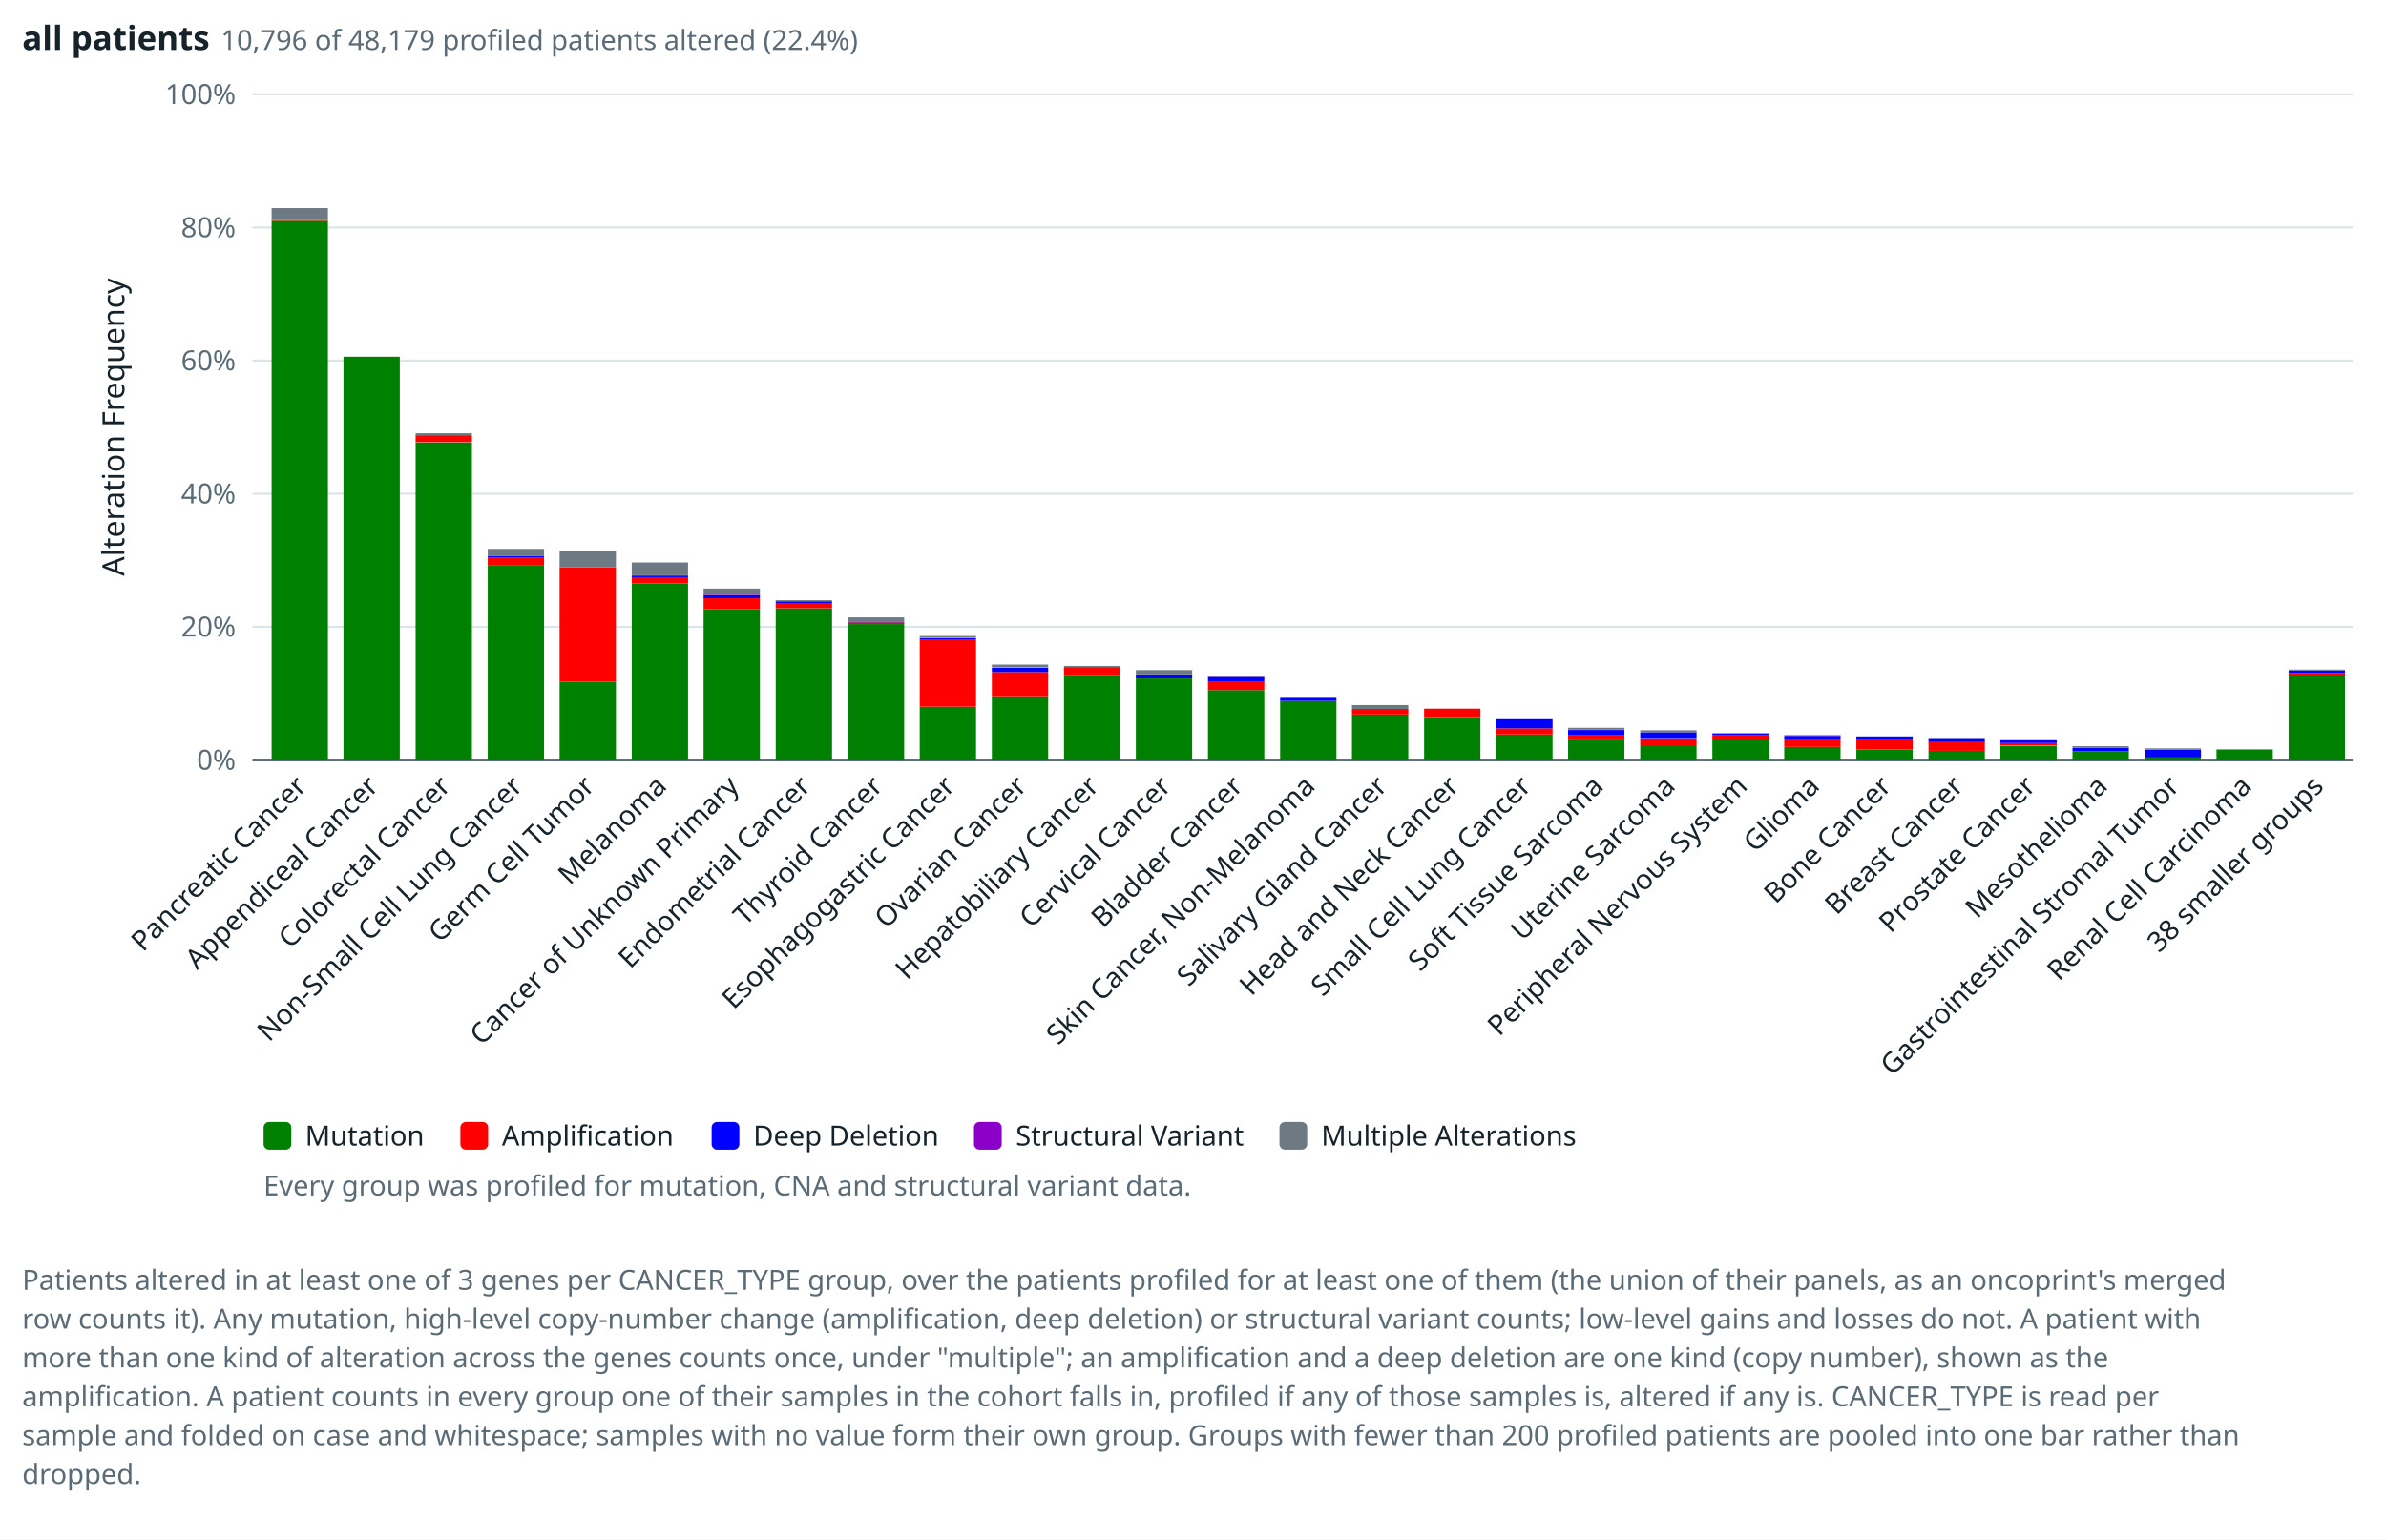
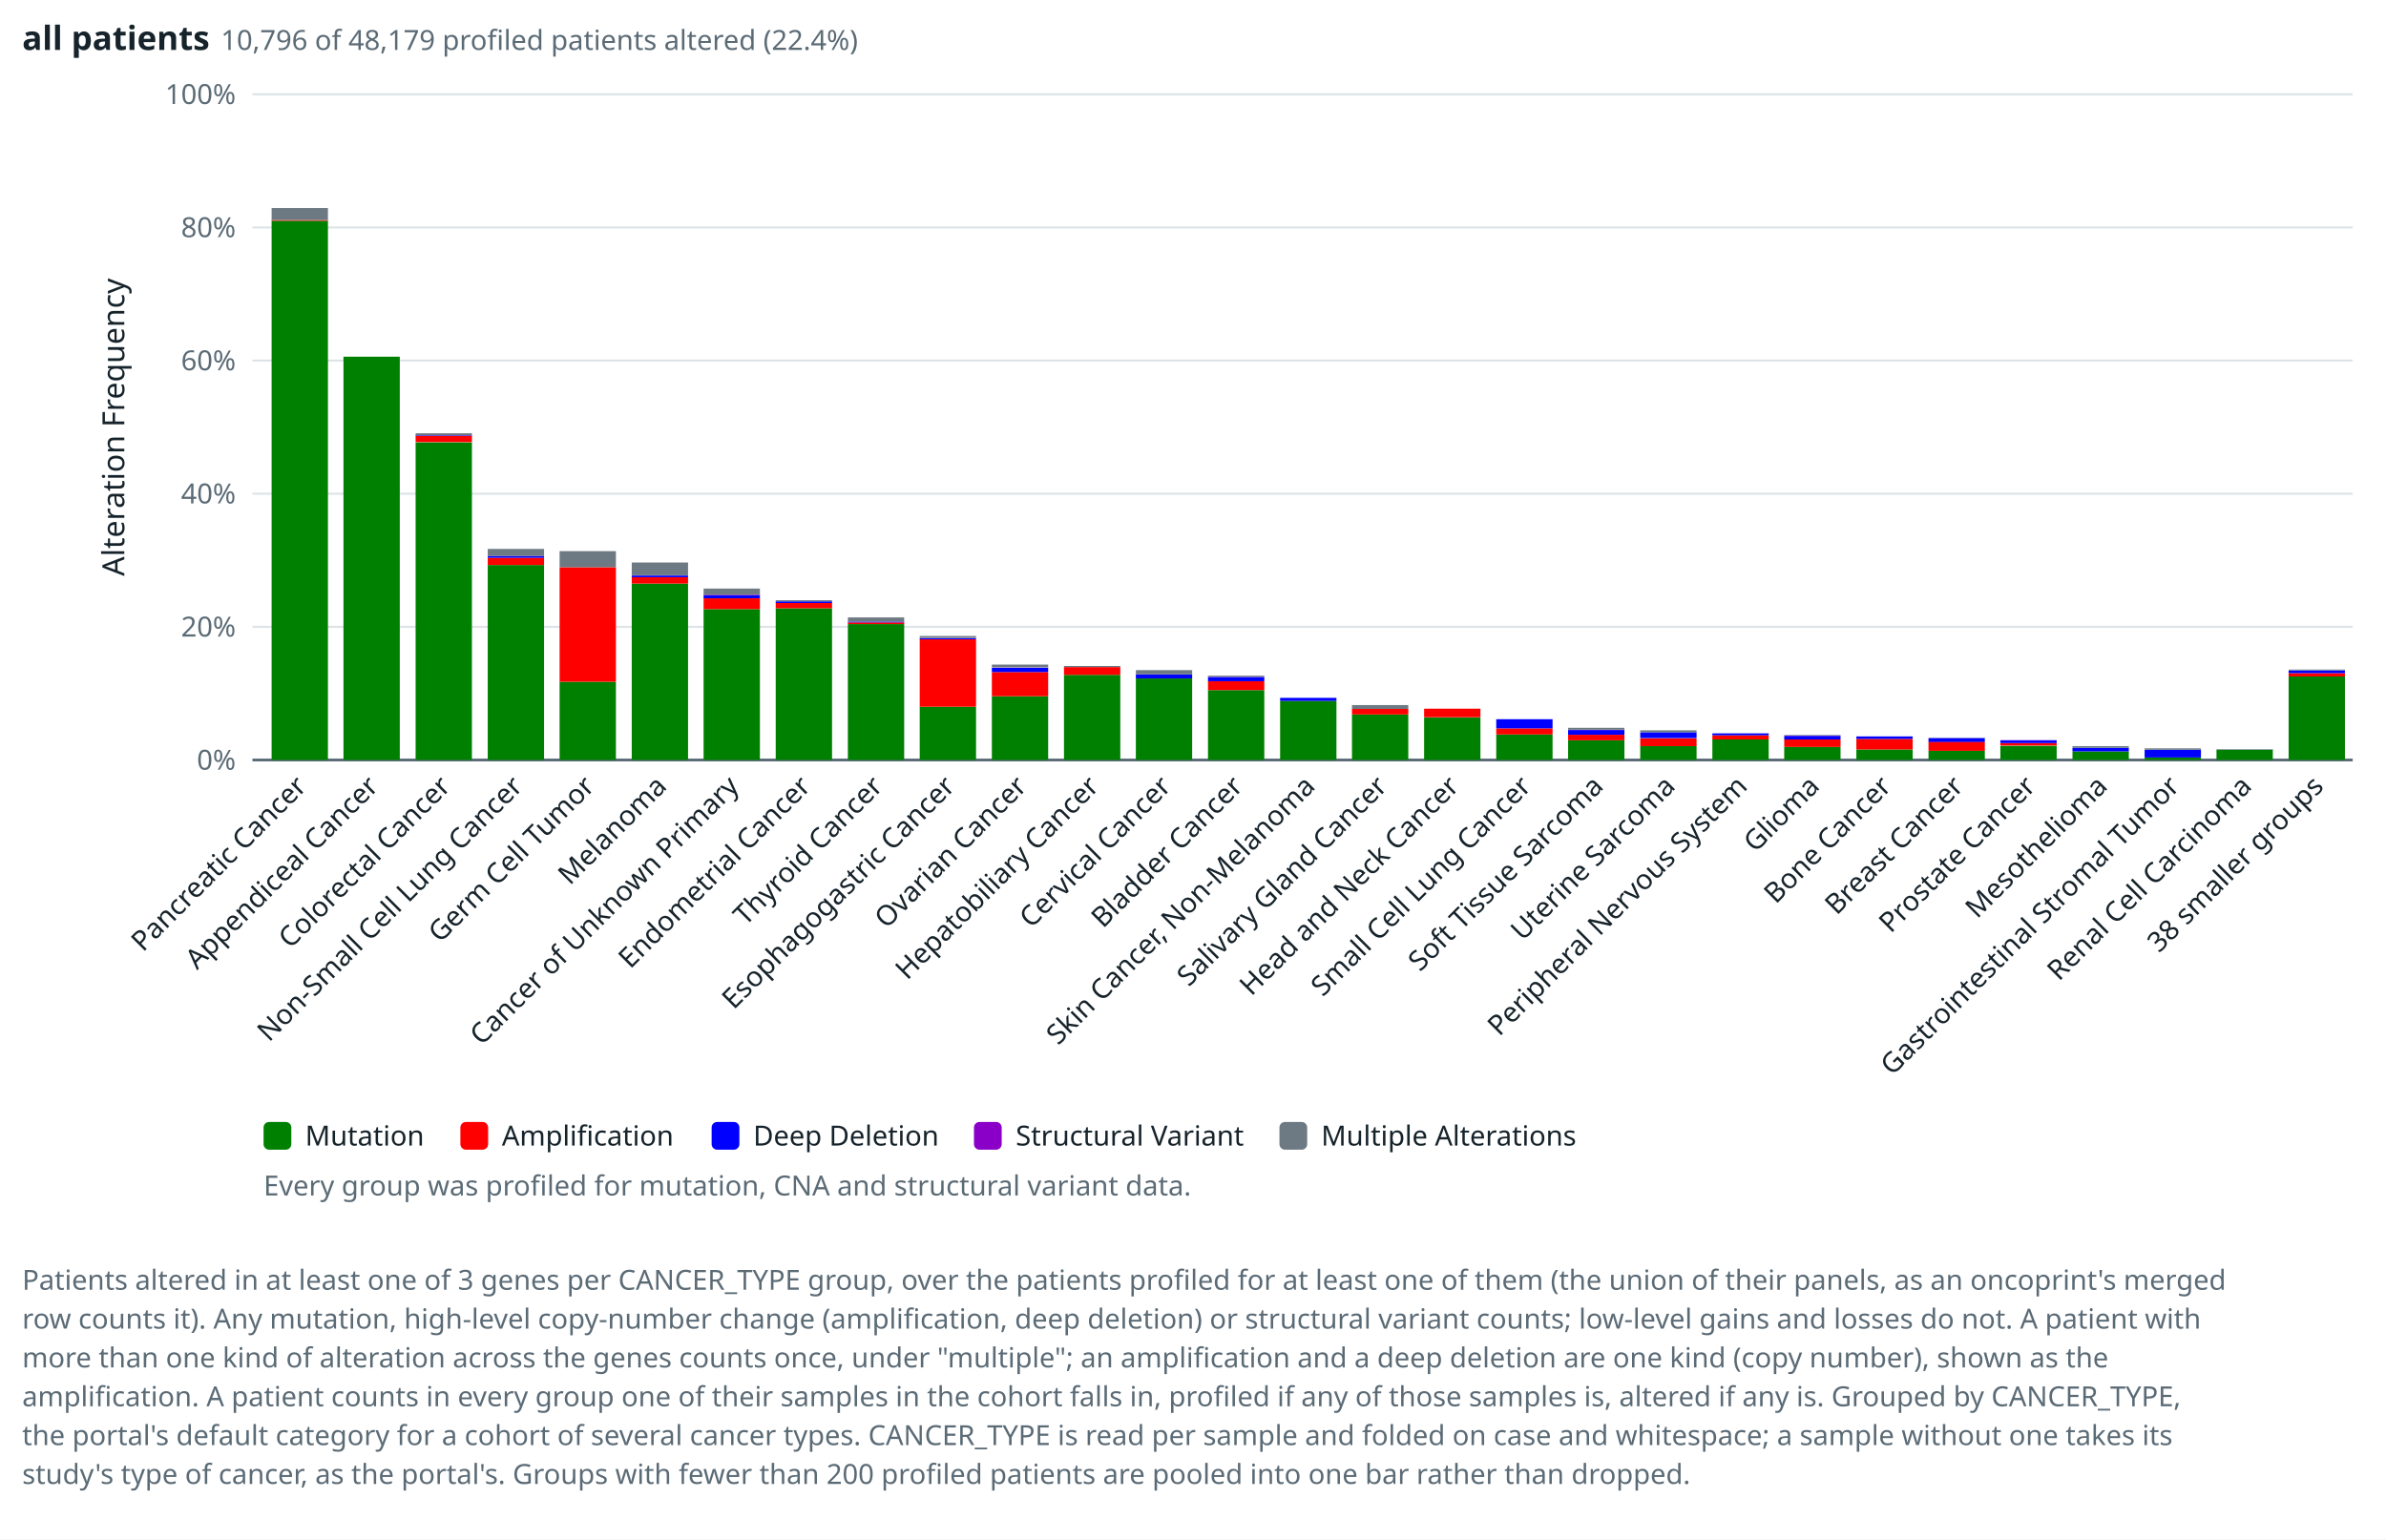
<svg xmlns="http://www.w3.org/2000/svg" viewBox="0 0 860 555" width="100%" role="img" aria-label="Cancer types summary — KRAS, NRAS, HRAS" style="max-width:860px;height:auto;display:block;font-family:'IBM Plex Sans',system-ui,sans-serif">
  <rect width="860" height="555" fill="#ffffff" />
  <g transform="translate(0 0)">
    <text x="8" y="18" font-size="12" fill="#16232b" font-weight="600">all patients</text>
    <text x="79.6" y="18" font-size="10" fill="#5b6b76">10,796 of 48,179 profiled patients altered (22.4%)</text>
    <line x1="91" y1="274" x2="848" y2="274" stroke="#dde4e8" stroke-width="0.75" />
    <text x="85" y="277.5" font-size="10" fill="#5b6b76" text-anchor="end">0%</text>
    <line x1="91" y1="226" x2="848" y2="226" stroke="#dde4e8" stroke-width="0.75" />
    <text x="85" y="229.5" font-size="10" fill="#5b6b76" text-anchor="end">20%</text>
    <line x1="91" y1="178" x2="848" y2="178" stroke="#dde4e8" stroke-width="0.75" />
    <text x="85" y="181.5" font-size="10" fill="#5b6b76" text-anchor="end">40%</text>
    <line x1="91" y1="130" x2="848" y2="130" stroke="#dde4e8" stroke-width="0.75" />
    <text x="85" y="133.5" font-size="10" fill="#5b6b76" text-anchor="end">60%</text>
    <line x1="91" y1="82" x2="848" y2="82" stroke="#dde4e8" stroke-width="0.75" />
    <text x="85" y="85.5" font-size="10" fill="#5b6b76" text-anchor="end">80%</text>
    <line x1="91" y1="34" x2="848" y2="34" stroke="#dde4e8" stroke-width="0.75" />
    <text x="85" y="37.5" font-size="10" fill="#5b6b76" text-anchor="end">100%</text>
    <text x="44.8" y="154" font-size="11" fill="#16232b" text-anchor="middle" transform="rotate(-90 44.8 154)">Alteration Frequency</text>
    <line x1="91" y1="274" x2="848" y2="274" stroke="#5b6b76" stroke-width="1" />
    <rect x="97.9" y="79.6" width="20.3" height="194.4" fill="#008000" />
    <rect x="97.9" y="79.3" width="20.3" height="0.3" fill="#ff0000" />
    <rect x="97.9" y="75" width="20.3" height="4.3" fill="#6e7a83" />
    <rect x="97.9" y="75" width="20.3" height="199" fill="none" />
    <rect x="123.8" y="128.6" width="20.3" height="145.4" fill="#008000" />
    <rect x="123.8" y="128.6" width="20.3" height="145.4" fill="none" />
    <rect x="149.8" y="159.5" width="20.3" height="114.5" fill="#008000" />
    <rect x="149.8" y="157.1" width="20.3" height="2.3" fill="#ff0000" />
    <rect x="149.8" y="157" width="20.3" height="0.2" fill="#0000ff" />
    <rect x="149.8" y="156.9" width="20.3" height="0" fill="#8b00c9" />
    <rect x="149.8" y="156.2" width="20.3" height="0.7" fill="#6e7a83" />
    <rect x="149.8" y="156.2" width="20.3" height="117.8" fill="none" />
    <rect x="175.8" y="203.7" width="20.3" height="70.3" fill="#008000" />
    <rect x="175.8" y="201.1" width="20.3" height="2.6" fill="#ff0000" />
    <rect x="175.8" y="200.4" width="20.3" height="0.7" fill="#0000ff" />
    <rect x="175.8" y="200.4" width="20.3" height="0" fill="#8b00c9" />
    <rect x="175.8" y="197.9" width="20.3" height="2.5" fill="#6e7a83" />
    <rect x="175.8" y="197.9" width="20.3" height="76.1" fill="none" />
    <rect x="201.7" y="245.8" width="20.3" height="28.2" fill="#008000" />
    <rect x="201.7" y="204.5" width="20.3" height="41.3" fill="#ff0000" />
    <rect x="201.7" y="198.7" width="20.3" height="5.8" fill="#6e7a83" />
    <rect x="201.7" y="198.7" width="20.3" height="75.3" fill="none" />
    <rect x="227.7" y="210.4" width="20.3" height="63.6" fill="#008000" />
    <rect x="227.7" y="208" width="20.3" height="2.4" fill="#ff0000" />
    <rect x="227.7" y="207.5" width="20.3" height="0.6" fill="#0000ff" />
    <rect x="227.7" y="202.8" width="20.3" height="4.6" fill="#6e7a83" />
    <rect x="227.7" y="202.8" width="20.3" height="71.2" fill="none" />
    <rect x="253.6" y="219.6" width="20.3" height="54.4" fill="#008000" />
    <rect x="253.6" y="215.7" width="20.3" height="3.9" fill="#ff0000" />
    <rect x="253.6" y="214.6" width="20.3" height="1.1" fill="#0000ff" />
    <rect x="253.6" y="214.4" width="20.3" height="0.2" fill="#8b00c9" />
    <rect x="253.6" y="212.2" width="20.3" height="2.2" fill="#6e7a83" />
    <rect x="253.6" y="212.2" width="20.3" height="61.8" fill="none" />
    <rect x="279.6" y="219.3" width="20.3" height="54.7" fill="#008000" />
    <rect x="279.6" y="217.4" width="20.3" height="1.9" fill="#ff0000" />
    <rect x="279.6" y="216.8" width="20.3" height="0.6" fill="#0000ff" />
    <rect x="279.6" y="216.4" width="20.3" height="0.4" fill="#6e7a83" />
    <rect x="279.6" y="216.4" width="20.3" height="57.6" fill="none" />
    <rect x="305.6" y="225" width="20.3" height="49" fill="#008000" />
    <rect x="305.6" y="224.4" width="20.3" height="0.6" fill="#ff0000" />
    <rect x="305.6" y="224.1" width="20.3" height="0.3" fill="#0000ff" />
    <rect x="305.6" y="222.6" width="20.3" height="1.5" fill="#6e7a83" />
    <rect x="305.6" y="222.6" width="20.3" height="51.4" fill="none" />
    <rect x="331.5" y="254.8" width="20.3" height="19.2" fill="#008000" />
    <rect x="331.5" y="230.5" width="20.3" height="24.3" fill="#ff0000" />
    <rect x="331.5" y="230.1" width="20.3" height="0.4" fill="#0000ff" />
    <rect x="331.5" y="229.3" width="20.3" height="0.7" fill="#6e7a83" />
    <rect x="331.5" y="229.3" width="20.3" height="44.7" fill="none" />
    <rect x="357.5" y="251" width="20.3" height="23" fill="#008000" />
    <rect x="357.5" y="242.3" width="20.3" height="8.7" fill="#ff0000" />
    <rect x="357.5" y="240.8" width="20.3" height="1.5" fill="#0000ff" />
    <rect x="357.5" y="240.7" width="20.3" height="0.1" fill="#8b00c9" />
    <rect x="357.5" y="239.6" width="20.3" height="1" fill="#6e7a83" />
    <rect x="357.5" y="239.6" width="20.3" height="34.4" fill="none" />
    <rect x="383.5" y="243.3" width="20.3" height="30.7" fill="#008000" />
    <rect x="383.5" y="240.5" width="20.3" height="2.8" fill="#ff0000" />
    <rect x="383.5" y="240.1" width="20.3" height="0.4" fill="#6e7a83" />
    <rect x="383.5" y="240.1" width="20.3" height="33.9" fill="none" />
    <rect x="409.4" y="244.6" width="20.3" height="29.4" fill="#008000" />
    <rect x="409.4" y="243.1" width="20.3" height="1.5" fill="#0000ff" />
    <rect x="409.4" y="241.6" width="20.3" height="1.5" fill="#6e7a83" />
    <rect x="409.4" y="241.6" width="20.3" height="32.4" fill="none" />
    <rect x="435.4" y="248.8" width="20.3" height="25.2" fill="#008000" />
    <rect x="435.4" y="245.6" width="20.3" height="3.2" fill="#ff0000" />
    <rect x="435.4" y="244.1" width="20.3" height="1.5" fill="#0000ff" />
    <rect x="435.4" y="244" width="20.3" height="0.1" fill="#8b00c9" />
    <rect x="435.4" y="243.6" width="20.3" height="0.4" fill="#6e7a83" />
    <rect x="435.4" y="243.6" width="20.3" height="30.4" fill="none" />
    <rect x="461.4" y="252.7" width="20.3" height="21.3" fill="#008000" />
    <rect x="461.4" y="251.6" width="20.3" height="1.1" fill="#0000ff" />
    <rect x="461.4" y="251.6" width="20.3" height="22.4" fill="none" />
    <rect x="487.3" y="257.6" width="20.3" height="16.4" fill="#008000" />
    <rect x="487.3" y="255.6" width="20.3" height="2" fill="#ff0000" />
    <rect x="487.3" y="254.2" width="20.3" height="1.4" fill="#6e7a83" />
    <rect x="487.3" y="254.2" width="20.3" height="19.8" fill="none" />
    <rect x="513.3" y="258.7" width="20.3" height="15.3" fill="#008000" />
    <rect x="513.3" y="255.5" width="20.3" height="3.1" fill="#ff0000" />
    <rect x="513.3" y="255.5" width="20.3" height="18.5" fill="none" />
    <rect x="539.3" y="264.8" width="20.3" height="9.2" fill="#008000" />
    <rect x="539.3" y="262.6" width="20.3" height="2.2" fill="#ff0000" />
    <rect x="539.3" y="259.3" width="20.3" height="3.3" fill="#0000ff" />
    <rect x="539.3" y="259.3" width="20.3" height="14.7" fill="none" />
    <rect x="565.2" y="266.9" width="20.3" height="7.1" fill="#008000" />
    <rect x="565.2" y="264.9" width="20.3" height="2" fill="#ff0000" />
    <rect x="565.2" y="263.2" width="20.3" height="1.7" fill="#0000ff" />
    <rect x="565.2" y="263.1" width="20.3" height="0.1" fill="#8b00c9" />
    <rect x="565.2" y="262.4" width="20.3" height="0.7" fill="#6e7a83" />
    <rect x="565.2" y="262.4" width="20.3" height="11.6" fill="none" />
    <rect x="591.2" y="269" width="20.3" height="5" fill="#008000" />
    <rect x="591.2" y="266.2" width="20.3" height="2.8" fill="#ff0000" />
    <rect x="591.2" y="264" width="20.3" height="2.1" fill="#0000ff" />
    <rect x="591.2" y="263.3" width="20.3" height="0.7" fill="#6e7a83" />
    <rect x="591.2" y="263.3" width="20.3" height="10.7" fill="none" />
    <rect x="617.2" y="266.6" width="20.3" height="7.4" fill="#008000" />
    <rect x="617.2" y="265.1" width="20.3" height="1.5" fill="#ff0000" />
    <rect x="617.2" y="264.4" width="20.3" height="0.7" fill="#0000ff" />
    <rect x="617.2" y="264.4" width="20.3" height="9.6" fill="none" />
    <rect x="643.1" y="269.3" width="20.3" height="4.7" fill="#008000" />
    <rect x="643.1" y="266.6" width="20.3" height="2.7" fill="#ff0000" />
    <rect x="643.1" y="265.3" width="20.3" height="1.3" fill="#0000ff" />
    <rect x="643.1" y="265.2" width="20.3" height="0.1" fill="#8b00c9" />
    <rect x="643.1" y="265" width="20.3" height="0.2" fill="#6e7a83" />
    <rect x="643.1" y="265" width="20.3" height="9" fill="none" />
    <rect x="669.1" y="270.2" width="20.3" height="3.8" fill="#008000" />
    <rect x="669.1" y="266.4" width="20.3" height="3.8" fill="#ff0000" />
    <rect x="669.1" y="265.5" width="20.3" height="0.9" fill="#0000ff" />
    <rect x="669.1" y="265.5" width="20.3" height="8.5" fill="none" />
    <rect x="695.1" y="270.7" width="20.3" height="3.3" fill="#008000" />
    <rect x="695.1" y="267.4" width="20.3" height="3.3" fill="#ff0000" />
    <rect x="695.1" y="266.1" width="20.3" height="1.4" fill="#0000ff" />
    <rect x="695.1" y="266" width="20.3" height="0" fill="#8b00c9" />
    <rect x="695.1" y="265.9" width="20.3" height="0.1" fill="#6e7a83" />
    <rect x="695.1" y="265.9" width="20.3" height="8.1" fill="none" />
    <rect x="721" y="268.9" width="20.3" height="5.1" fill="#008000" />
    <rect x="721" y="267.9" width="20.3" height="0.9" fill="#ff0000" />
    <rect x="721" y="266.9" width="20.3" height="1" fill="#0000ff" />
    <rect x="721" y="266.9" width="20.3" height="0.1" fill="#8b00c9" />
    <rect x="721" y="266.9" width="20.3" height="7.1" fill="none" />
    <rect x="747" y="270.9" width="20.3" height="3.1" fill="#008000" />
    <rect x="747" y="269.6" width="20.3" height="1.3" fill="#0000ff" />
    <rect x="747" y="269" width="20.3" height="0.6" fill="#6e7a83" />
    <rect x="747" y="269" width="20.3" height="5" fill="none" />
    <rect x="773" y="273.1" width="20.3" height="0.9" fill="#008000" />
    <rect x="773" y="270.3" width="20.3" height="2.8" fill="#0000ff" />
    <rect x="773" y="269.8" width="20.3" height="0.5" fill="#6e7a83" />
    <rect x="773" y="269.8" width="20.3" height="4.2" fill="none" />
    <rect x="798.9" y="270.3" width="20.3" height="3.7" fill="#008000" />
    <rect x="798.9" y="270.1" width="20.3" height="0.2" fill="#6e7a83" />
    <rect x="798.9" y="270.1" width="20.3" height="3.9" fill="none" />
    <rect x="824.9" y="243.9" width="20.3" height="30.1" fill="#008000" />
    <rect x="824.9" y="242.7" width="20.3" height="1.2" fill="#ff0000" />
    <rect x="824.9" y="241.7" width="20.3" height="1" fill="#0000ff" />
    <rect x="824.9" y="241.4" width="20.3" height="0.3" fill="#6e7a83" />
    <rect x="824.9" y="241.4" width="20.3" height="32.6" fill="none" />
    <text x="111" y="284" font-size="10" fill="#16232b" text-anchor="end" transform="rotate(-45 111 284)">Pancreatic Cancer</text>
    <text x="136.9" y="284" font-size="10" fill="#16232b" text-anchor="end" transform="rotate(-45 136.9 284)">Appendiceal Cancer</text>
    <text x="162.9" y="284" font-size="10" fill="#16232b" text-anchor="end" transform="rotate(-45 162.9 284)">Colorectal Cancer</text>
    <text x="188.9" y="284" font-size="10" fill="#16232b" text-anchor="end" transform="rotate(-45 188.9 284)">Non-Small Cell Lung Cancer</text>
    <text x="214.8" y="284" font-size="10" fill="#16232b" text-anchor="end" transform="rotate(-45 214.8 284)">Germ Cell Tumor</text>
    <text x="240.8" y="284" font-size="10" fill="#16232b" text-anchor="end" transform="rotate(-45 240.8 284)">Melanoma</text>
    <text x="266.8" y="284" font-size="10" fill="#16232b" text-anchor="end" transform="rotate(-45 266.8 284)">Cancer of Unknown Primary</text>
    <text x="292.7" y="284" font-size="10" fill="#16232b" text-anchor="end" transform="rotate(-45 292.7 284)">Endometrial Cancer</text>
    <text x="318.7" y="284" font-size="10" fill="#16232b" text-anchor="end" transform="rotate(-45 318.7 284)">Thyroid Cancer</text>
    <text x="344.7" y="284" font-size="10" fill="#16232b" text-anchor="end" transform="rotate(-45 344.7 284)">Esophagogastric Cancer</text>
    <text x="370.6" y="284" font-size="10" fill="#16232b" text-anchor="end" transform="rotate(-45 370.6 284)">Ovarian Cancer</text>
    <text x="396.6" y="284" font-size="10" fill="#16232b" text-anchor="end" transform="rotate(-45 396.6 284)">Hepatobiliary Cancer</text>
    <text x="422.6" y="284" font-size="10" fill="#16232b" text-anchor="end" transform="rotate(-45 422.6 284)">Cervical Cancer</text>
    <text x="448.5" y="284" font-size="10" fill="#16232b" text-anchor="end" transform="rotate(-45 448.5 284)">Bladder Cancer</text>
    <text x="474.5" y="284" font-size="10" fill="#16232b" text-anchor="end" transform="rotate(-45 474.5 284)">Skin Cancer, Non-Melanoma</text>
    <text x="500.5" y="284" font-size="10" fill="#16232b" text-anchor="end" transform="rotate(-45 500.5 284)">Salivary Gland Cancer</text>
    <text x="526.4" y="284" font-size="10" fill="#16232b" text-anchor="end" transform="rotate(-45 526.4 284)">Head and Neck Cancer</text>
    <text x="552.4" y="284" font-size="10" fill="#16232b" text-anchor="end" transform="rotate(-45 552.4 284)">Small Cell Lung Cancer</text>
    <text x="578.4" y="284" font-size="10" fill="#16232b" text-anchor="end" transform="rotate(-45 578.4 284)">Soft Tissue Sarcoma</text>
    <text x="604.3" y="284" font-size="10" fill="#16232b" text-anchor="end" transform="rotate(-45 604.3 284)">Uterine Sarcoma</text>
    <text x="630.3" y="284" font-size="10" fill="#16232b" text-anchor="end" transform="rotate(-45 630.3 284)">Peripheral Nervous System</text>
    <text x="656.3" y="284" font-size="10" fill="#16232b" text-anchor="end" transform="rotate(-45 656.3 284)">Glioma</text>
    <text x="682.2" y="284" font-size="10" fill="#16232b" text-anchor="end" transform="rotate(-45 682.2 284)">Bone Cancer</text>
    <text x="708.2" y="284" font-size="10" fill="#16232b" text-anchor="end" transform="rotate(-45 708.2 284)">Breast Cancer</text>
    <text x="734.2" y="284" font-size="10" fill="#16232b" text-anchor="end" transform="rotate(-45 734.2 284)">Prostate Cancer</text>
    <text x="760.1" y="284" font-size="10" fill="#16232b" text-anchor="end" transform="rotate(-45 760.1 284)">Mesothelioma</text>
    <text x="786.1" y="284" font-size="10" fill="#16232b" text-anchor="end" transform="rotate(-45 786.1 284)">Gastrointestinal Stromal Tumor</text>
    <text x="812.1" y="284" font-size="10" fill="#16232b" text-anchor="end" transform="rotate(-45 812.1 284)">Renal Cell Carcinoma</text>
    <text x="838" y="284" font-size="10" fill="#16232b" text-anchor="end" transform="rotate(-45 838 284)">38 smaller groups</text>
    <rect x="95" y="404.5" width="10" height="10" rx="2" fill="#008000" />
    <text x="110" y="413" font-size="10" fill="#16232b">Mutation</text>
    <rect x="165.94" y="404.5" width="10" height="10" rx="2" fill="#ff0000" />
    <text x="180.9" y="413" font-size="10" fill="#16232b">Amplification</text>
    <rect x="256.5" y="404.5" width="10" height="10" rx="2" fill="#0000ff" />
    <text x="271.5" y="413" font-size="10" fill="#16232b">Deep Deletion</text>
    <rect x="351.05" y="404.5" width="10" height="10" rx="2" fill="#8b00c9" />
    <text x="366.1" y="413" font-size="10" fill="#16232b">Structural Variant</text>
    <rect x="461.16" y="404.5" width="10" height="10" rx="2" fill="#6e7a83" />
    <text x="476.2" y="413" font-size="10" fill="#16232b">Multiple Alterations</text>
    <text x="95" y="431" font-size="10" fill="#5b6b76">Every group was profiled for mutation, CNA and structural variant data.</text>
  </g>
  <text x="8" y="465" font-size="10" fill="#5b6b76">Patients altered in at least one of 3 genes per CANCER_TYPE group, over the patients profiled for at least one of them (the union of their panels, as an oncoprint's merged</text>
  <text x="8" y="479" font-size="10" fill="#5b6b76">row counts it). Any mutation, high-level copy-number change (amplification, deep deletion) or structural variant counts; low-level gains and losses do not. A patient with</text>
  <text x="8" y="493" font-size="10" fill="#5b6b76">more than one kind of alteration across the genes counts once, under "multiple"; an amplification and a deep deletion are one kind (copy number), shown as the</text>
-   <text x="8" y="507" font-size="10" fill="#5b6b76">amplification. A patient counts in every group one of their samples in the cohort falls in, profiled if any of those samples is, altered if any is. CANCER_TYPE is read per</text>
-   <text x="8" y="521" font-size="10" fill="#5b6b76">sample and folded on case and whitespace; samples with no value form their own group. Groups with fewer than 200 profiled patients are pooled into one bar rather than</text>
-   <text x="8" y="535" font-size="10" fill="#5b6b76">dropped.</text>
+   <text x="8" y="507" font-size="10" fill="#5b6b76">amplification. A patient counts in every group one of their samples in the cohort falls in, profiled if any of those samples is, altered if any is. Grouped by CANCER_TYPE,</text>
+   <text x="8" y="521" font-size="10" fill="#5b6b76">the portal's default category for a cohort of several cancer types. CANCER_TYPE is read per sample and folded on case and whitespace; a sample without one takes its</text>
+   <text x="8" y="535" font-size="10" fill="#5b6b76">study's type of cancer, as the portal's. Groups with fewer than 200 profiled patients are pooled into one bar rather than dropped.</text>
</svg>
